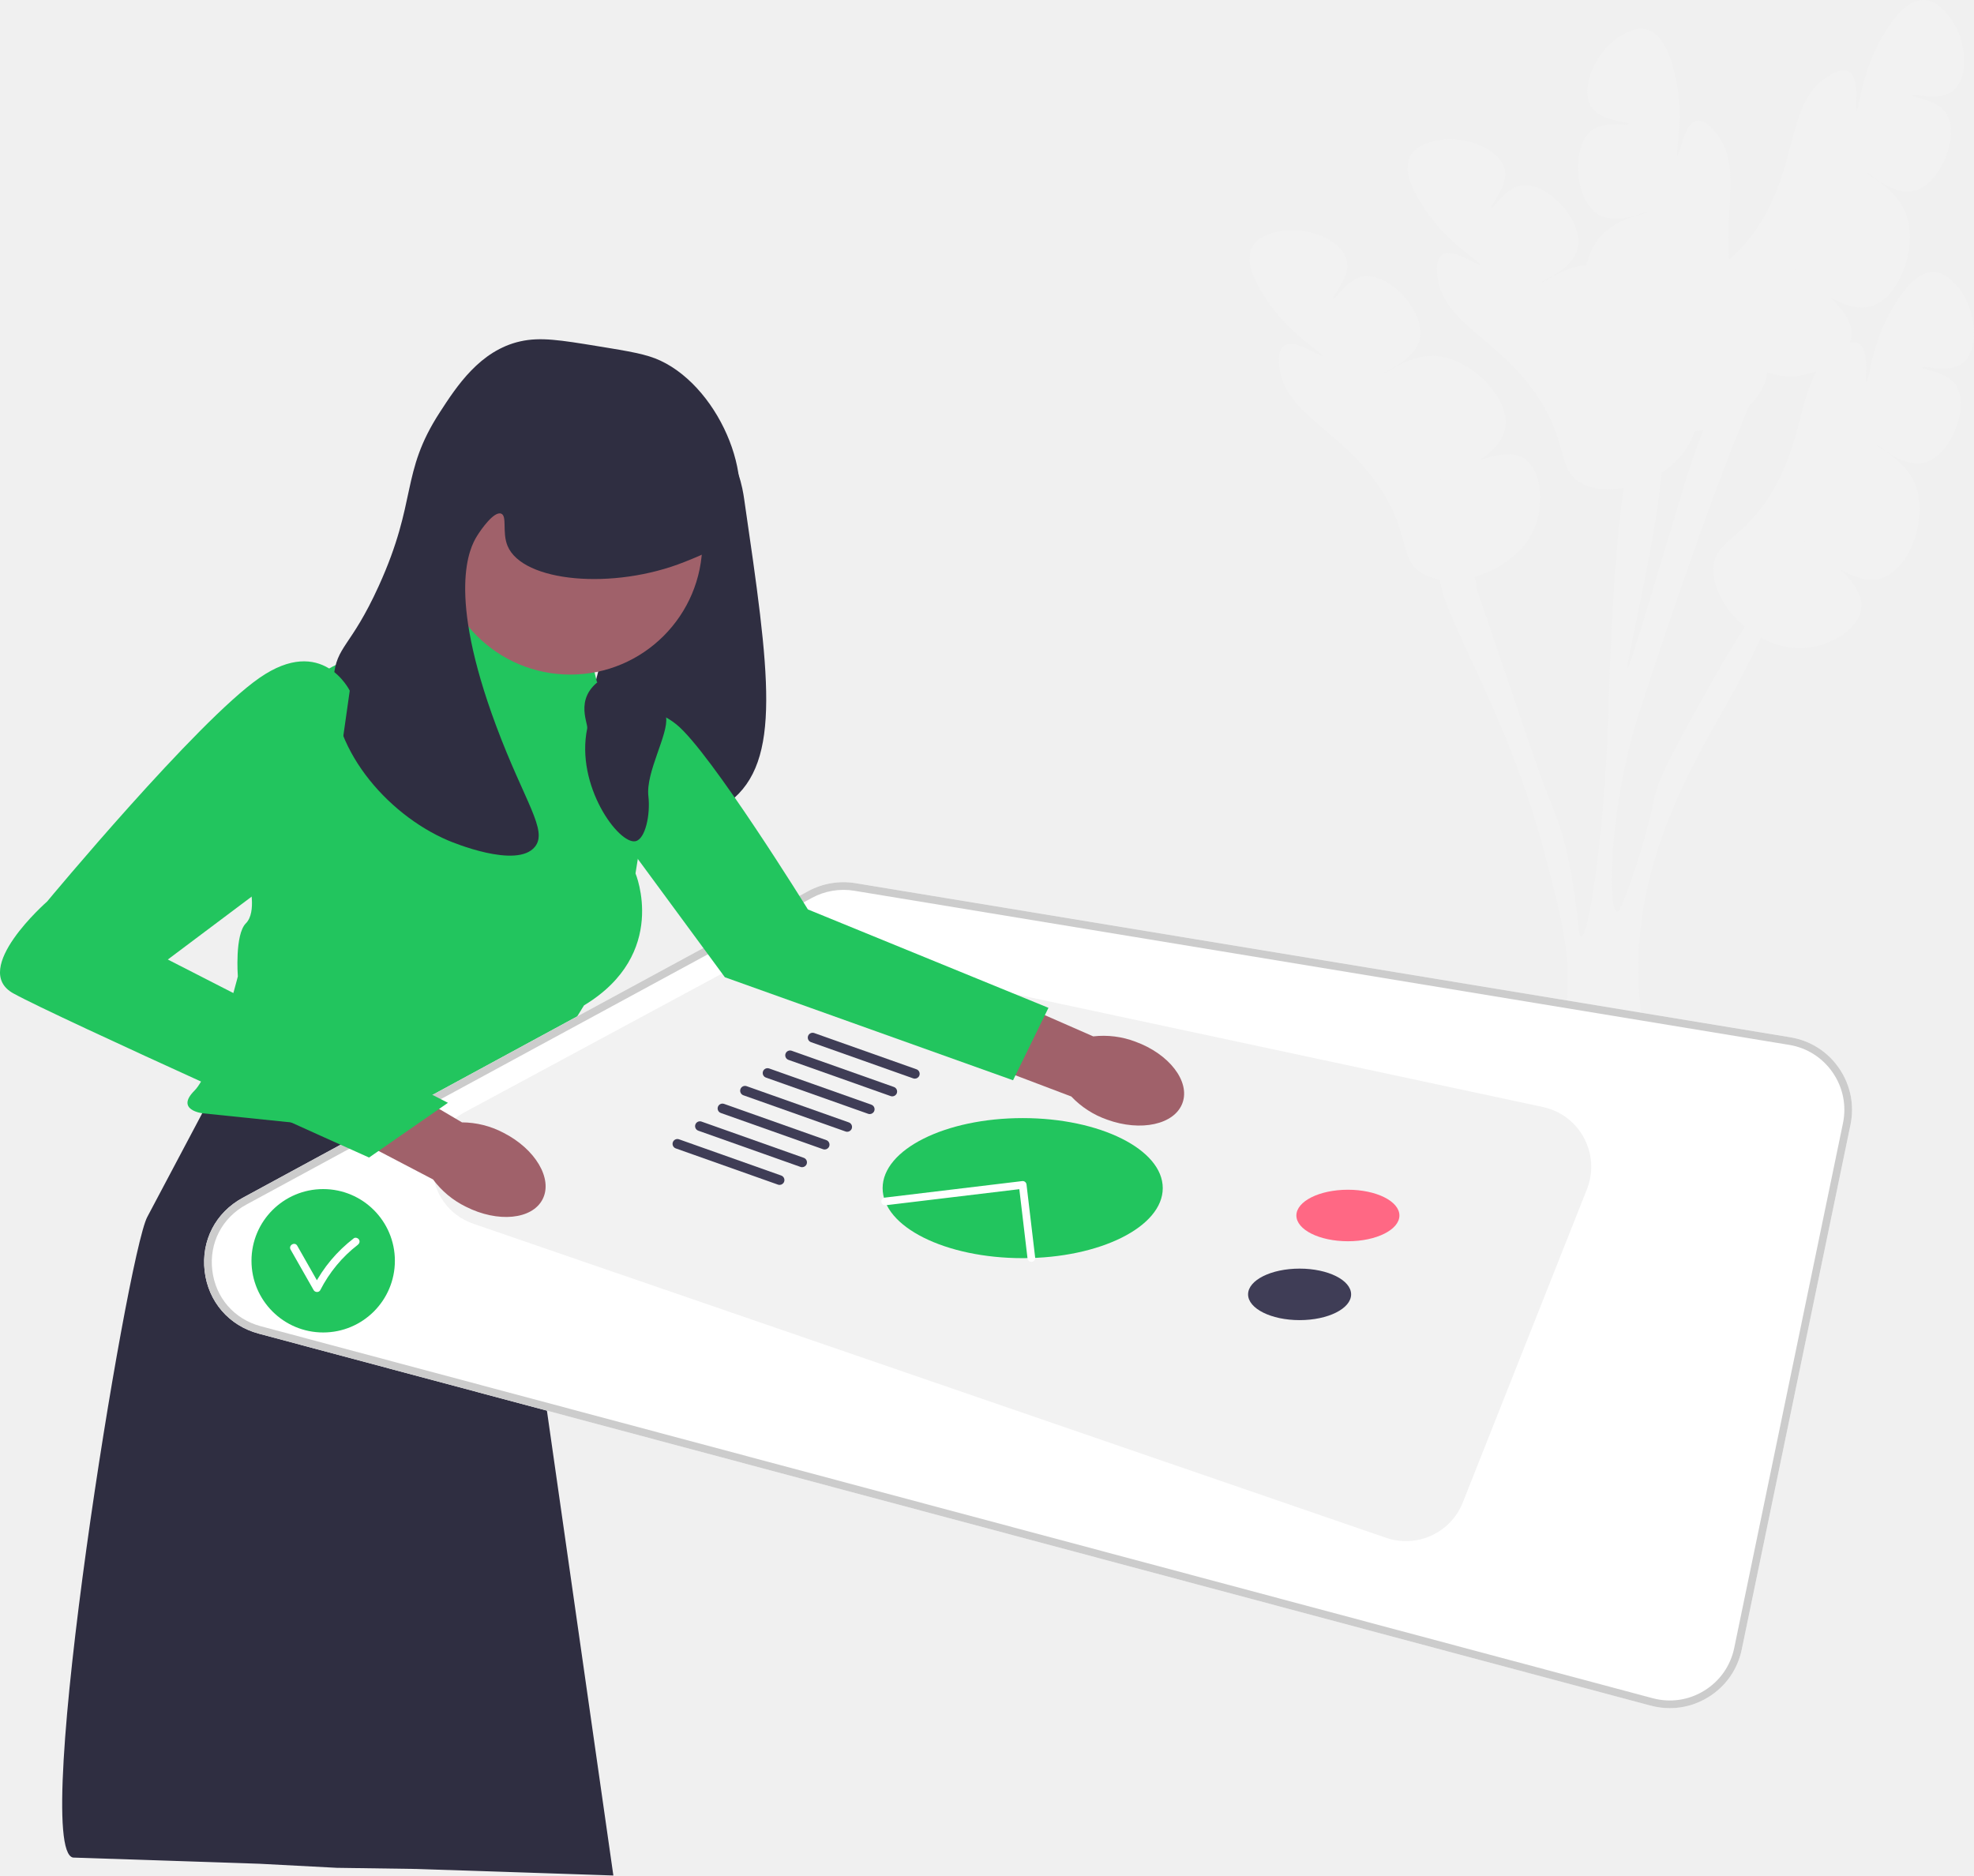
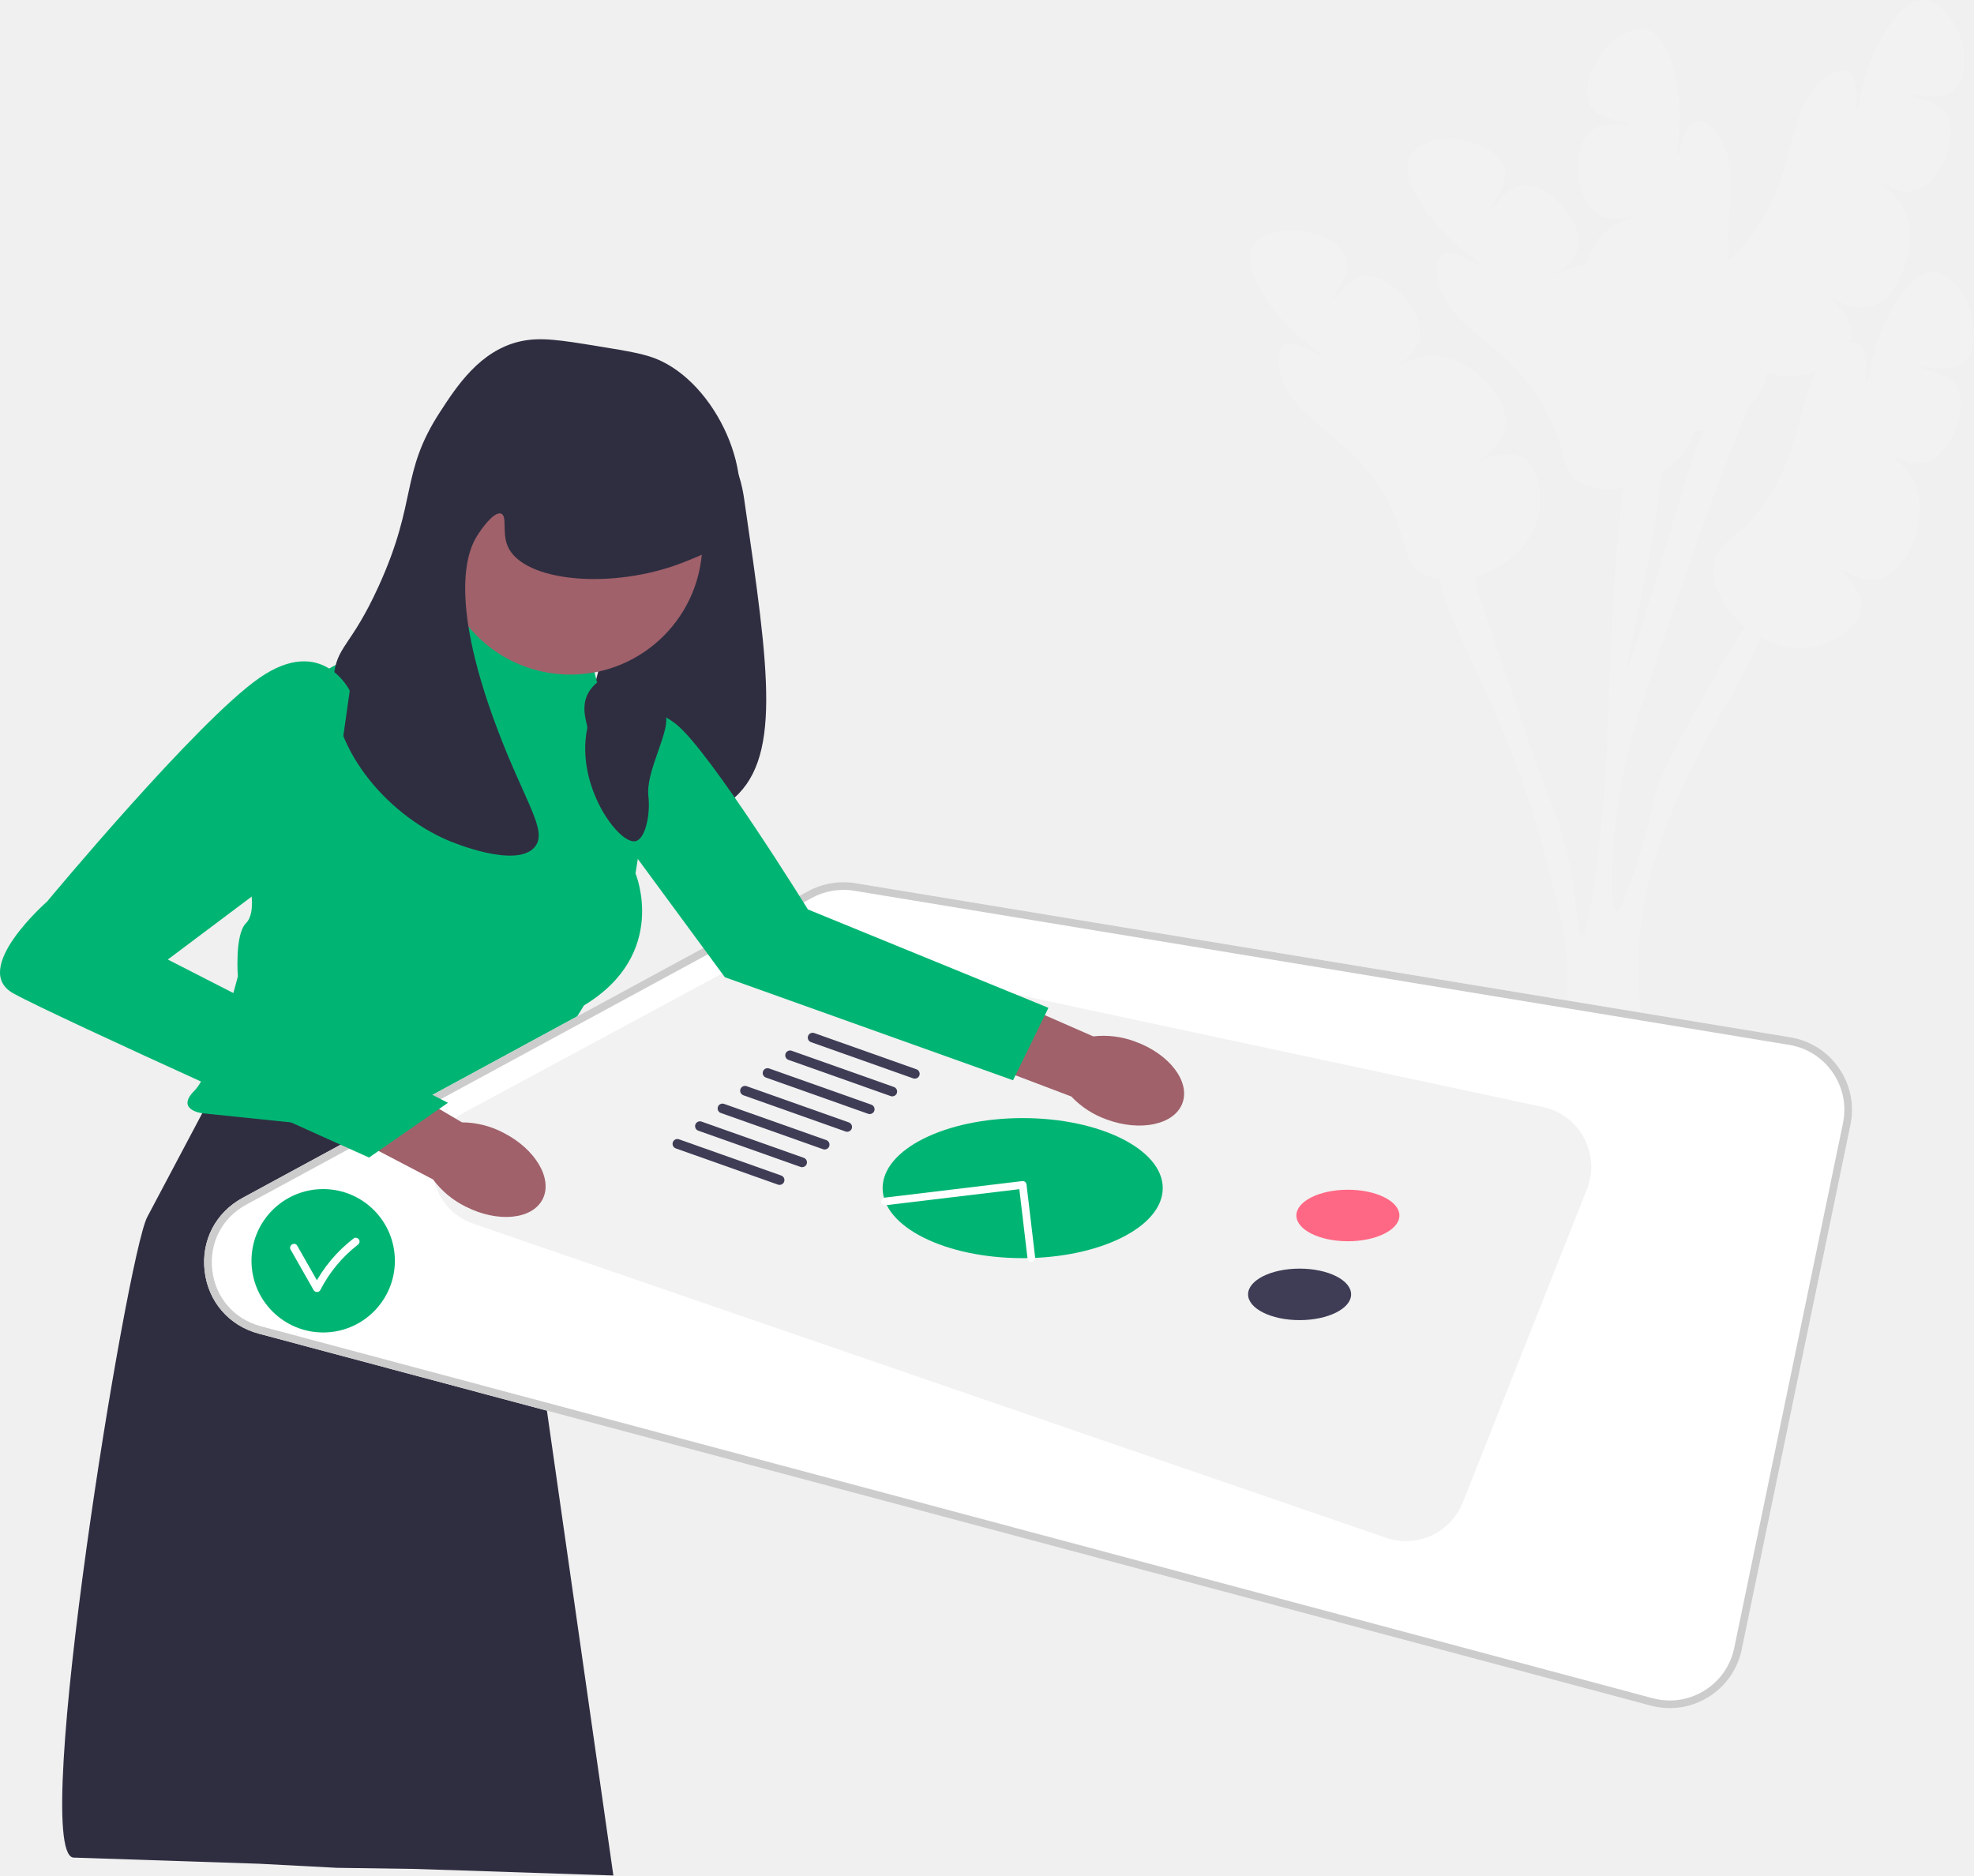
<svg xmlns="http://www.w3.org/2000/svg" width="770.936" height="732.5" viewBox="0 0 770.936 732.5">
  <path d="M733.063,173.909c.375-.552,9.704,8.839,18.188,6.907,10.57-2.407,18.302-22.04,12.57-30.437-3.793-5.557-13.227-5.818-13.031-6.861,.21-1.115,10.363,2.623,15.886-1.842,6.71-5.424,5.308-21.922-2.901-30.575-1.642-1.731-4.37-4.607-8.288-4.835-7.695-.447-13.737,9.683-16.392,14.136-8.443,14.157-9.134,29.01-10.176,28.871-.963-.129,1.594-12.558-3.039-15.103-1.015-.557-2.221-.55-3.419-.273,.303-.784,.522-1.592,.632-2.422,.695-5.235-3.464-10.8-8.378-15.464,5.118,3.032,10.903,5.134,16.021,3.631,11.434-3.359,19.042-24.56,13.031-37.574-4.198-9.09-14.904-13.892-14.551-14.412,.375-.552,9.704,8.839,18.188,6.907,10.57-2.407,18.302-22.04,12.57-30.437-3.793-5.557-13.227-5.818-13.031-6.861,.21-1.115,10.363,2.623,15.886-1.842,6.71-5.424,5.308-21.922-2.901-30.575-1.642-1.731-4.37-4.607-8.288-4.835-7.695-.447-13.737,9.683-16.392,14.136-8.443,14.157-9.134,29.01-10.176,28.871-.963-.129,1.594-12.558-3.039-15.103-2.901-1.594-7.363,1.379-8.749,2.302-15.239,10.153-11.016,32.229-25.095,55.716-4.533,7.562-9.049,12.078-12.86,15.494-1.741-21.029,4.671-37.172-5.042-49.399-1.036-1.304-4.371-5.502-7.621-4.875-5.19,1.001-6.57,13.615-7.526,13.442-1.034-.187,2.864-14.536-.828-30.601-1.161-5.053-3.804-16.549-11.265-18.484-3.799-.985-7.278,.915-9.372,2.059-10.468,5.717-16.863,20.989-12.141,28.21,3.887,5.944,14.697,5.501,14.555,6.627-.133,1.052-9.192-1.593-14.508,2.532-8.031,6.234-6.695,27.291,2.627,32.825,7.483,4.442,19.243-1.634,19.43-.994,.177,.604-11.486,1.89-18.271,9.253-2.816,3.057-4.748,7.121-5.84,11.513-9.239,.694-17.147,7.315-17.443,6.804-.335-.577,12.173-4.91,14.111-13.394,2.415-10.568-11.922-26.05-21.974-24.527-6.653,1.008-10.979,9.395-11.833,8.767-.914-.673,6.858-8.2,5.23-15.113-1.978-8.398-17.451-14.289-28.808-10.645-2.272,.729-6.047,1.94-7.951,5.372-3.74,6.74,2.768,16.577,5.629,20.901,9.095,13.747,22.179,20.812,21.602,21.69-.533,.812-10.625-6.882-14.927-3.811-2.694,1.923-1.95,7.233-1.72,8.882,2.539,18.135,24.263,23.904,39.321,46.775,12.262,18.624,7.03,28.732,17.418,33.781,4.46,2.167,10.138,2.586,15.942,1.543l-0,0c-4.492,30.078-5.761,81.517-5.761,81.517-1.268,51.453-7.882,93.827-10.778,93.746-1.608-.049-1.015-13.009-5.886-33.852-3.418-14.613-5.032-13.939-13.908-40.012-14.085-41.359-21.126-62.032-21.141-62.145-.075-.899-.198-2.714-.712-4.55,10.425-2.917,20.548-10.39,24.064-20.877,2.813-8.39,2.074-20.852-4.769-25.342-4.415-2.897-11.233-1.563-17.568,.842,4.952-3.297,9.355-7.598,10.219-12.862,1.932-11.76-13.872-27.809-28.205-28.037-10.011-.159-18.981,7.405-19.297,6.861-.335-.577,12.173-4.91,14.111-13.394,2.415-10.568-11.922-26.05-21.974-24.527-6.652,1.008-10.979,9.395-11.833,8.767-.914-.673,6.858-8.2,5.23-15.113-1.978-8.398-17.451-14.29-28.808-10.645-2.272,.729-6.047,1.94-7.951,5.372-3.74,6.74,2.768,16.577,5.629,20.901,9.095,13.747,22.179,20.812,21.602,21.69-.533,.812-10.625-6.882-14.927-3.811-2.694,1.923-1.95,7.233-1.72,8.882,2.539,18.135,24.263,23.904,39.321,46.775,12.262,18.624,7.03,28.732,17.418,33.781,1.798,.874,3.797,1.455,5.919,1.781l0,.01c.914,14.22,26.532,52.436,40.79,106.77,7.102,27.07,10.988,41.838,8.191,62.402-2.763,20.387-10.435,34.147-10.296,43.232,.011,.85,.085,1.634,.242,2.392l42.107-5.527c.282-.816,.504-1.653,.68-2.513,3.207-15.468-8.492-38.977-2.547-76.892,4.415-28.135,16.511-51.276,22.151-62.057,6.93-13.259,15.117-25.73,23.958-45.096,5.676,3.126,12.112,4.785,18.498,3.983,8.78-1.104,19.689-7.174,20.767-15.288,.695-5.235-3.464-10.8-8.378-15.464,5.118,3.032,10.903,5.134,16.021,3.63,11.434-3.359,19.042-24.56,13.031-37.574-4.198-9.089-14.904-13.892-14.551-14.412Zm-171.31,13.863c-.031-.061,.409-.252,1.175-.563-.722,.405-1.144,.624-1.175,.563Zm139.976-81.866c-.678-.474-1.058-.76-1.017-.814,.041-.054,.405,.259,1.017,.814Zm-43.667,21.705c.753-.341,1.195-.527,1.218-.463,.023,.064-.427,.219-1.218,.463Zm-34.607,24.651c-.031-.061,.409-.252,1.175-.563-.722,.405-1.144,.624-1.175,.563Zm12.113,108.774c-1.011-.228,11.286-49.966,13.303-76.373,5.836-3.826,10.63-9.214,12.832-15.782,.038-.114,.073-.232,.11-.347,1.167-.162,2.328-.382,3.478-.653-4.115,10.405-6.411,17.961-6.411,17.961-10.686,35.204-22.39,75.404-23.312,75.193Zm45.895-16.238c-3.375,5.175-7.329,11.537-12.775,21.268-13.968,24.931-20.945,37.388-22.78,46.27-.482,2.371-3.026,15.199-8.855,31.458-2.979,8.297-4.469,12.445-5.602,12.277-3.209-.488-3.263-33.215,5.619-67.1,1.522-5.769,2.736-9.491,5.044-16.531,3.744-11.485,24.608-75.32,41.021-114.046l.002-.005c3.031-2.905,5.299-6.229,6.412-9.727,.355-1.117,.555-2.15,.635-3.133,3.925,1.248,8.043,1.751,12.141,1.235,2.292-.288,4.728-.917,7.097-1.83-6.554,11.615-6.448,29.008-17.387,47.256-11.464,19.125-22.841,18.795-22.885,30.345-.029,7.67,4.964,16.155,12.318,22.257l-.005,.008Zm23.097-33.454c.041-.054,.405,.259,1.017,.814-.678-.475-1.058-.76-1.017-.814Z" fill="#f2f2f2" />
  <path d="M264.226,161.609c6.429-1.071,13.425,6.781,16.347,10.06,7.801,8.755,9.43,18.941,10.06,23.264,9.941,68.226,14.911,102.338-5.659,118.205-19.549,15.079-55.281,11.035-62.246-2.515-2.713-5.278-.445-10.8,3.144-21.377,6.632-19.548,10.541-39.922,16.347-59.731,13.258-45.232,12.145-66.262,22.006-67.905Z" fill="#2f2e41" />
  <path d="M88.804,416.253l-31.286,59.049c-7.986,15.074-45.777,247.272-28.971,250.198l72.796,2.415,30.204,1.585,31.046,.447,76.954,2.553-43.227-302.415-107.516-13.832Z" fill="#2f2e41" />
-   <path d="M165.826,243.032l62.246,2.515,5.03,20.749,14.99,12.229c5.511,4.496,8.215,11.585,7.098,18.609l-6.997,43.983s13.204,31.437-20.12,51.557l-33.324,54.072-115.69-11.946s-10.689-1.258-3.144-8.802c7.545-7.545,16.976-44.641,16.976-44.641,0,0-1.258-16.347,3.144-20.749s1.337-15.719,1.337-15.719l17.902-66.175c3.488-12.895,15.188-21.85,28.546-21.85h19.852l2.154-13.832Z" fill="#22c55e" />
+   <path d="M165.826,243.032l62.246,2.515,5.03,20.749,14.99,12.229c5.511,4.496,8.215,11.585,7.098,18.609l-6.997,43.983s13.204,31.437-20.12,51.557l-33.324,54.072-115.69-11.946s-10.689-1.258-3.144-8.802c7.545-7.545,16.976-44.641,16.976-44.641,0,0-1.258-16.347,3.144-20.749s1.337-15.719,1.337-15.719l17.902-66.175c3.488-12.895,15.188-21.85,28.546-21.85h19.852l2.154-13.832Z" fill="#00b573" />
  <path d="M644.667,666.158L101.049,520.871c-11.614-3.104-19.708-12.448-21.122-24.387s4.272-22.915,14.84-28.646l220.923-119.815c5.583-3.029,12.111-4.129,18.378-3.094l365.157,60.197c7.795,1.285,14.551,5.581,19.022,12.095s6.05,14.361,4.447,22.098l-42.462,204.904c-1.621,7.821-6.258,14.438-13.056,18.631-4.609,2.843-9.767,4.297-15.016,4.297-2.494,0-5.009-.328-7.494-.992Z" fill="#fff" />
  <path d="M644.667,666.158L101.049,520.871c-11.614-3.104-19.708-12.448-21.122-24.387s4.272-22.915,14.84-28.646l220.923-119.815c5.583-3.029,12.111-4.129,18.378-3.094l365.157,60.197c7.795,1.285,14.551,5.581,19.022,12.095s6.05,14.361,4.447,22.098l-42.462,204.904c-1.621,7.821-6.258,14.438-13.056,18.631-4.609,2.843-9.767,4.297-15.016,4.297-2.494,0-5.009-.328-7.494-.992Zm54.07-258.071l-365.157-60.198c-5.613-.927-11.459,.058-16.459,2.771l-220.923,119.815c-9.465,5.133-14.558,14.964-13.291,25.656s8.515,19.062,18.917,21.842l543.618,145.287c6.911,1.846,14.072,.796,20.161-2.96,6.089-3.755,10.242-9.682,11.693-16.687l42.462-204.904c1.436-6.928,.021-13.957-3.983-19.791-4.004-5.834-10.055-9.681-17.037-10.831l.244-1.48-.244,1.48Z" fill="#ccc" />
  <path d="M619.761,464.494l-48.48,122.332c-4.7,11.86-17.895,17.928-29.958,13.778l-356.335-122.604c-19.675-6.77-21.874-33.718-3.555-43.587l114.675-61.781c4.989-2.688,10.772-3.513,16.314-2.328l290.14,62.053c14.438,3.088,22.639,18.411,17.199,32.137Z" fill="#f2f2f2" />
  <ellipse cx="526.414" cy="474.727" rx="20.12" ry="10.06" fill="#ff6884" />
  <ellipse cx="507.552" cy="505.535" rx="20.12" ry="10.06" fill="#3f3d56" />
-   <ellipse cx="399.407" cy="464.038" rx="54.701" ry="27.351" fill="#22c55e" />
+   <ellipse cx="399.407" cy="464.038" rx="54.701" ry="27.351" fill="#00b573" />
  <path d="M304.466,462.781c.776,0,1.504-.483,1.778-1.257,.348-.982-.166-2.06-1.148-2.408l-39.916-14.147c-.979-.347-2.059,.166-2.408,1.148-.348,.982,.166,2.06,1.148,2.408l39.916,14.147c.208,.074,.421,.109,.63,.109Z" fill="#3f3d56" />
  <path d="M313.268,455.865c.776,0,1.504-.483,1.778-1.257,.348-.982-.166-2.06-1.148-2.408l-39.916-14.147c-.979-.347-2.059,.166-2.408,1.148-.348,.982,.166,2.06,1.148,2.408l39.916,14.147c.208,.074,.421,.109,.63,.109Z" fill="#3f3d56" />
  <path d="M322.071,448.949c.776,0,1.504-.483,1.778-1.257,.348-.982-.166-2.06-1.148-2.408l-39.916-14.147c-.98-.346-2.06,.166-2.408,1.148-.348,.982,.166,2.06,1.148,2.408l39.916,14.147c.208,.074,.421,.109,.63,.109Z" fill="#3f3d56" />
  <path d="M330.873,442.032c.776,0,1.504-.483,1.778-1.257,.348-.982-.166-2.06-1.148-2.408l-39.916-14.147c-.979-.347-2.06,.166-2.408,1.148-.348,.982,.166,2.06,1.148,2.408l39.916,14.147c.208,.074,.421,.109,.63,.109Z" fill="#3f3d56" />
  <path d="M339.676,435.116c.776,0,1.504-.483,1.778-1.257,.348-.982-.166-2.06-1.148-2.408l-39.916-14.147c-.979-.347-2.059,.166-2.408,1.148-.348,.982,.166,2.06,1.148,2.408l39.916,14.147c.208,.074,.421,.109,.63,.109Z" fill="#3f3d56" />
  <path d="M348.478,428.2c.776,0,1.504-.483,1.778-1.257,.348-.982-.166-2.06-1.148-2.408l-39.916-14.147c-.98-.346-2.059,.166-2.408,1.148-.348,.982,.166,2.06,1.148,2.408l39.916,14.147c.208,.074,.421,.109,.63,.109Z" fill="#3f3d56" />
  <path d="M357.281,421.284c.776,0,1.504-.483,1.778-1.257,.348-.982-.166-2.06-1.148-2.408l-39.916-14.147c-.98-.347-2.059,.166-2.408,1.148-.348,.982,.166,2.06,1.148,2.408l39.916,14.147c.208,.074,.421,.109,.63,.109Z" fill="#3f3d56" />
  <circle cx="222.728" cy="211.909" r="51.557" fill="#a0616a" />
  <path d="M233.417,135.202c-14.516-2.366-22.311-3.637-30.18-1.886-15.763,3.507-24.907,17.599-31.437,27.665-15.617,24.07-8.556,34.186-23.892,67.905-11.001,24.188-16.548,23.189-17.605,35.839-2.219,26.554,20.369,53.116,44.641,63.504,1.621,.694,26.845,11.249,33.952,2.515,5.21-6.403-3.994-17.423-15.09-47.156-19.511-52.281-10.292-69.754-7.545-74.192,1.735-2.804,6.685-9.774,9.431-8.802,2.484,.879,.334,7.259,2.515,12.575,5.844,14.243,41.363,17.406,69.162,6.287,8.198-3.279,13.228-5.291,16.976-10.689,12.716-18.315-2.465-56.698-26.407-67.905-5.447-2.549-11.805-3.586-24.521-5.659Z" fill="#2f2e41" />
  <path id="b-111" d="M196.554,442.382c12.539,6.36,19.422,17.986,15.373,25.965-4.049,7.979-17.494,9.29-30.037,2.926-5.045-2.474-9.425-6.119-12.772-10.632l-52.79-27.619,13.489-24.496,50.609,29.829c5.621,.035,11.151,1.417,16.128,4.028Z" fill="#a0616a" />
  <path id="c-112" d="M443.448,406.845c13.209,4.818,21.43,15.538,18.363,23.944-3.067,8.406-16.26,11.312-29.473,6.491-5.304-1.853-10.088-4.95-13.95-9.031l-55.709-21.12,10.468-25.932,53.808,23.573c5.585-.636,11.241,.075,16.494,2.074Z" fill="#a0616a" />
-   <path d="M136.589,269.754s-10.689-22.006-35.21-5.03c-24.521,16.976-82.995,87.396-82.995,87.396,0,0-30.18,26.407-13.204,35.839s138.954,64.132,138.954,64.132l30.809-21.377-109.402-55.959,62.843-47.156,8.206-57.845Z" fill="#22c55e" />
-   <path d="M243.477,282.958s7.481-10.689,20.717,0,51.33,72.235,51.33,72.235l93.944,38.425-13.832,28.294-112.546-40.24-49.042-66.647,9.431-32.066Z" fill="#22c55e" />
+   <path d="M136.589,269.754s-10.689-22.006-35.21-5.03c-24.521,16.976-82.995,87.396-82.995,87.396,0,0-30.18,26.407-13.204,35.839s138.954,64.132,138.954,64.132l30.809-21.377-109.402-55.959,62.843-47.156,8.206-57.845Z" fill="#00b573" />
+   <path d="M243.477,282.958s7.481-10.689,20.717,0,51.33,72.235,51.33,72.235l93.944,38.425-13.832,28.294-112.546-40.24-49.042-66.647,9.431-32.066Z" fill="#00b573" />
  <path d="M237.504,263.781c-14.259,7.281-7.698,18.46-8.174,20.749-4.634,22.29,12.306,45.377,18.862,44.012,3.846-.801,5.868-10.381,5.03-17.605-1.087-9.365,7.919-24.188,6.916-30.809-2.461-16.243,12.386-16.547,9.431-22.635-1.732-3.568-23.569,1.949-32.066,6.287Z" fill="#2f2e41" />
  <path d="M402.787,492.835c.059,0,.119-.003,.178-.011,.823-.097,1.411-.843,1.313-1.666l-3.382-28.554c-.047-.396-.249-.756-.562-1.002-.313-.246-.709-.356-1.107-.311l-53.709,6.459c-.822,.099-1.409,.846-1.31,1.668,.099,.823,.847,1.414,1.668,1.311l52.217-6.279,3.205,27.062c.09,.763,.738,1.323,1.488,1.323Z" fill="#fff" />
  <g>
-     <circle cx="126.217" cy="492.413" r="28" fill="#22c55e" />
+     <circle cx="126.217" cy="492.413" r="28" fill="#00b573" />
    <path d="M113.495,488.046l9,15.827c.535,.942,2.073,1.01,2.59,0,3.515-6.864,8.479-12.94,14.598-17.649,.647-.498,.975-1.284,.538-2.052-.362-.636-1.411-1.031-2.052-.538-6.536,5.03-11.911,11.376-15.674,18.726h2.59l-9-15.827c-.954-1.678-3.547-.168-2.59,1.514h0Z" fill="#fff" />
  </g>
</svg>
